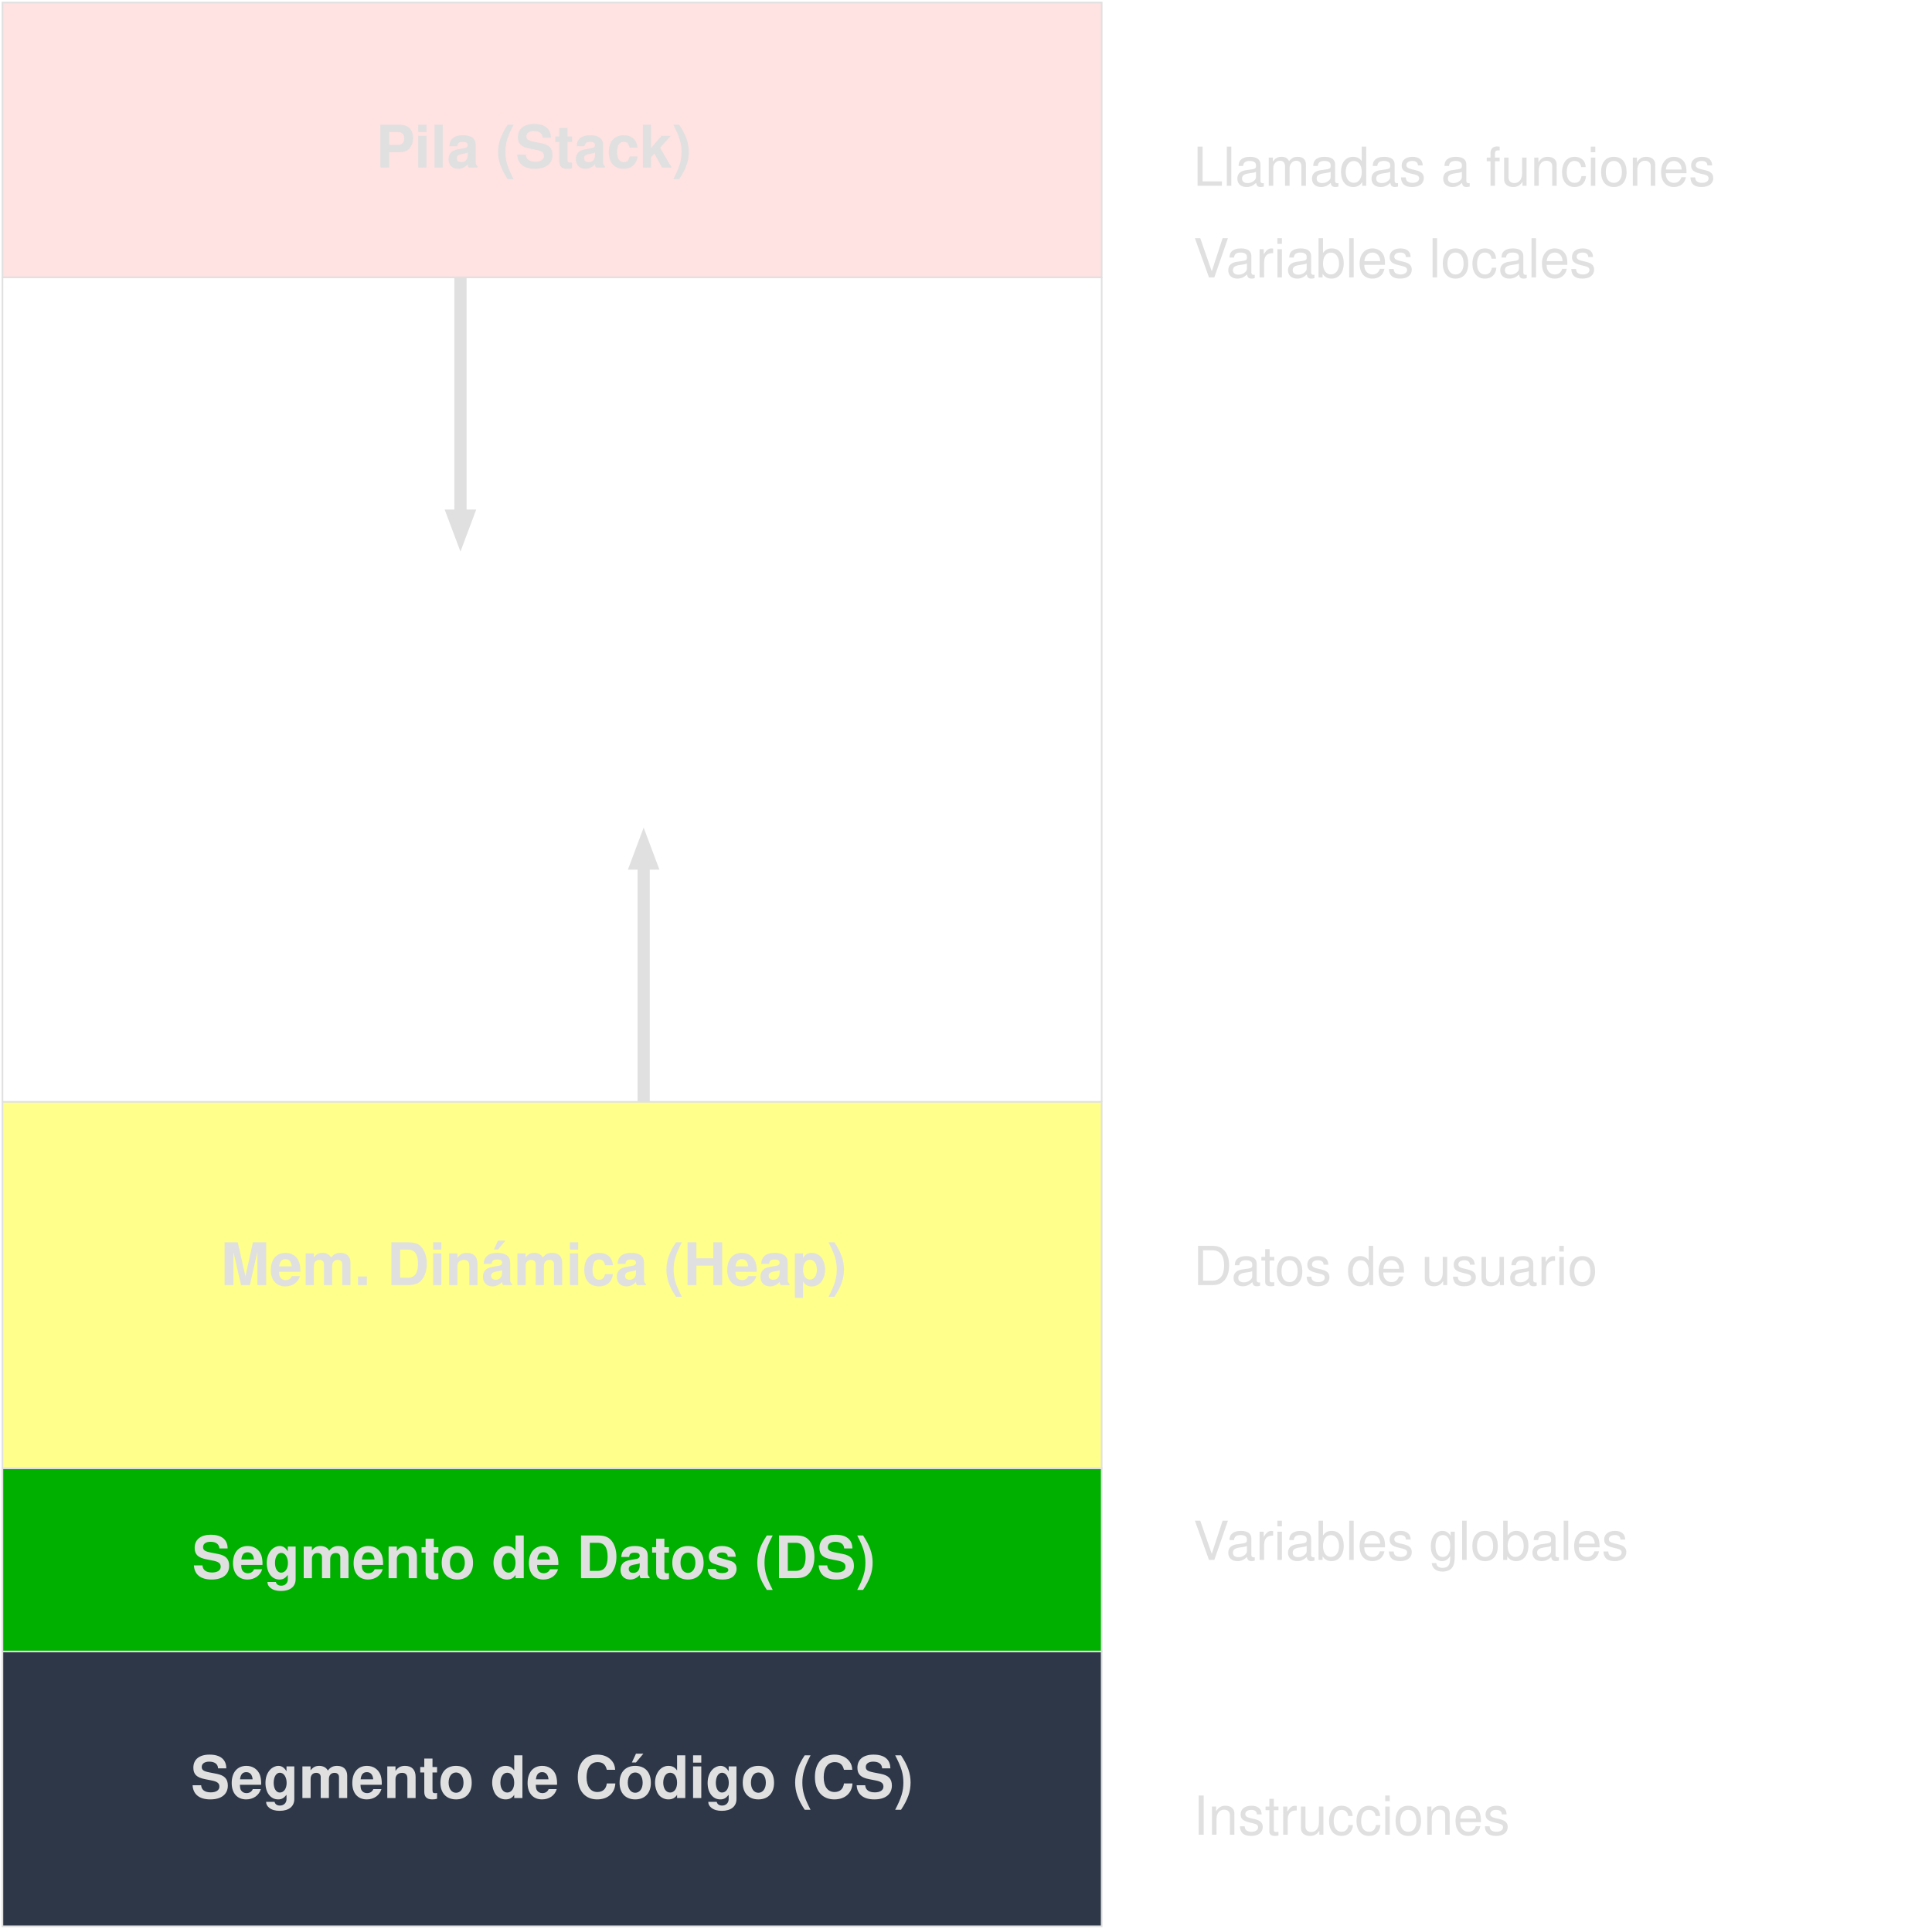
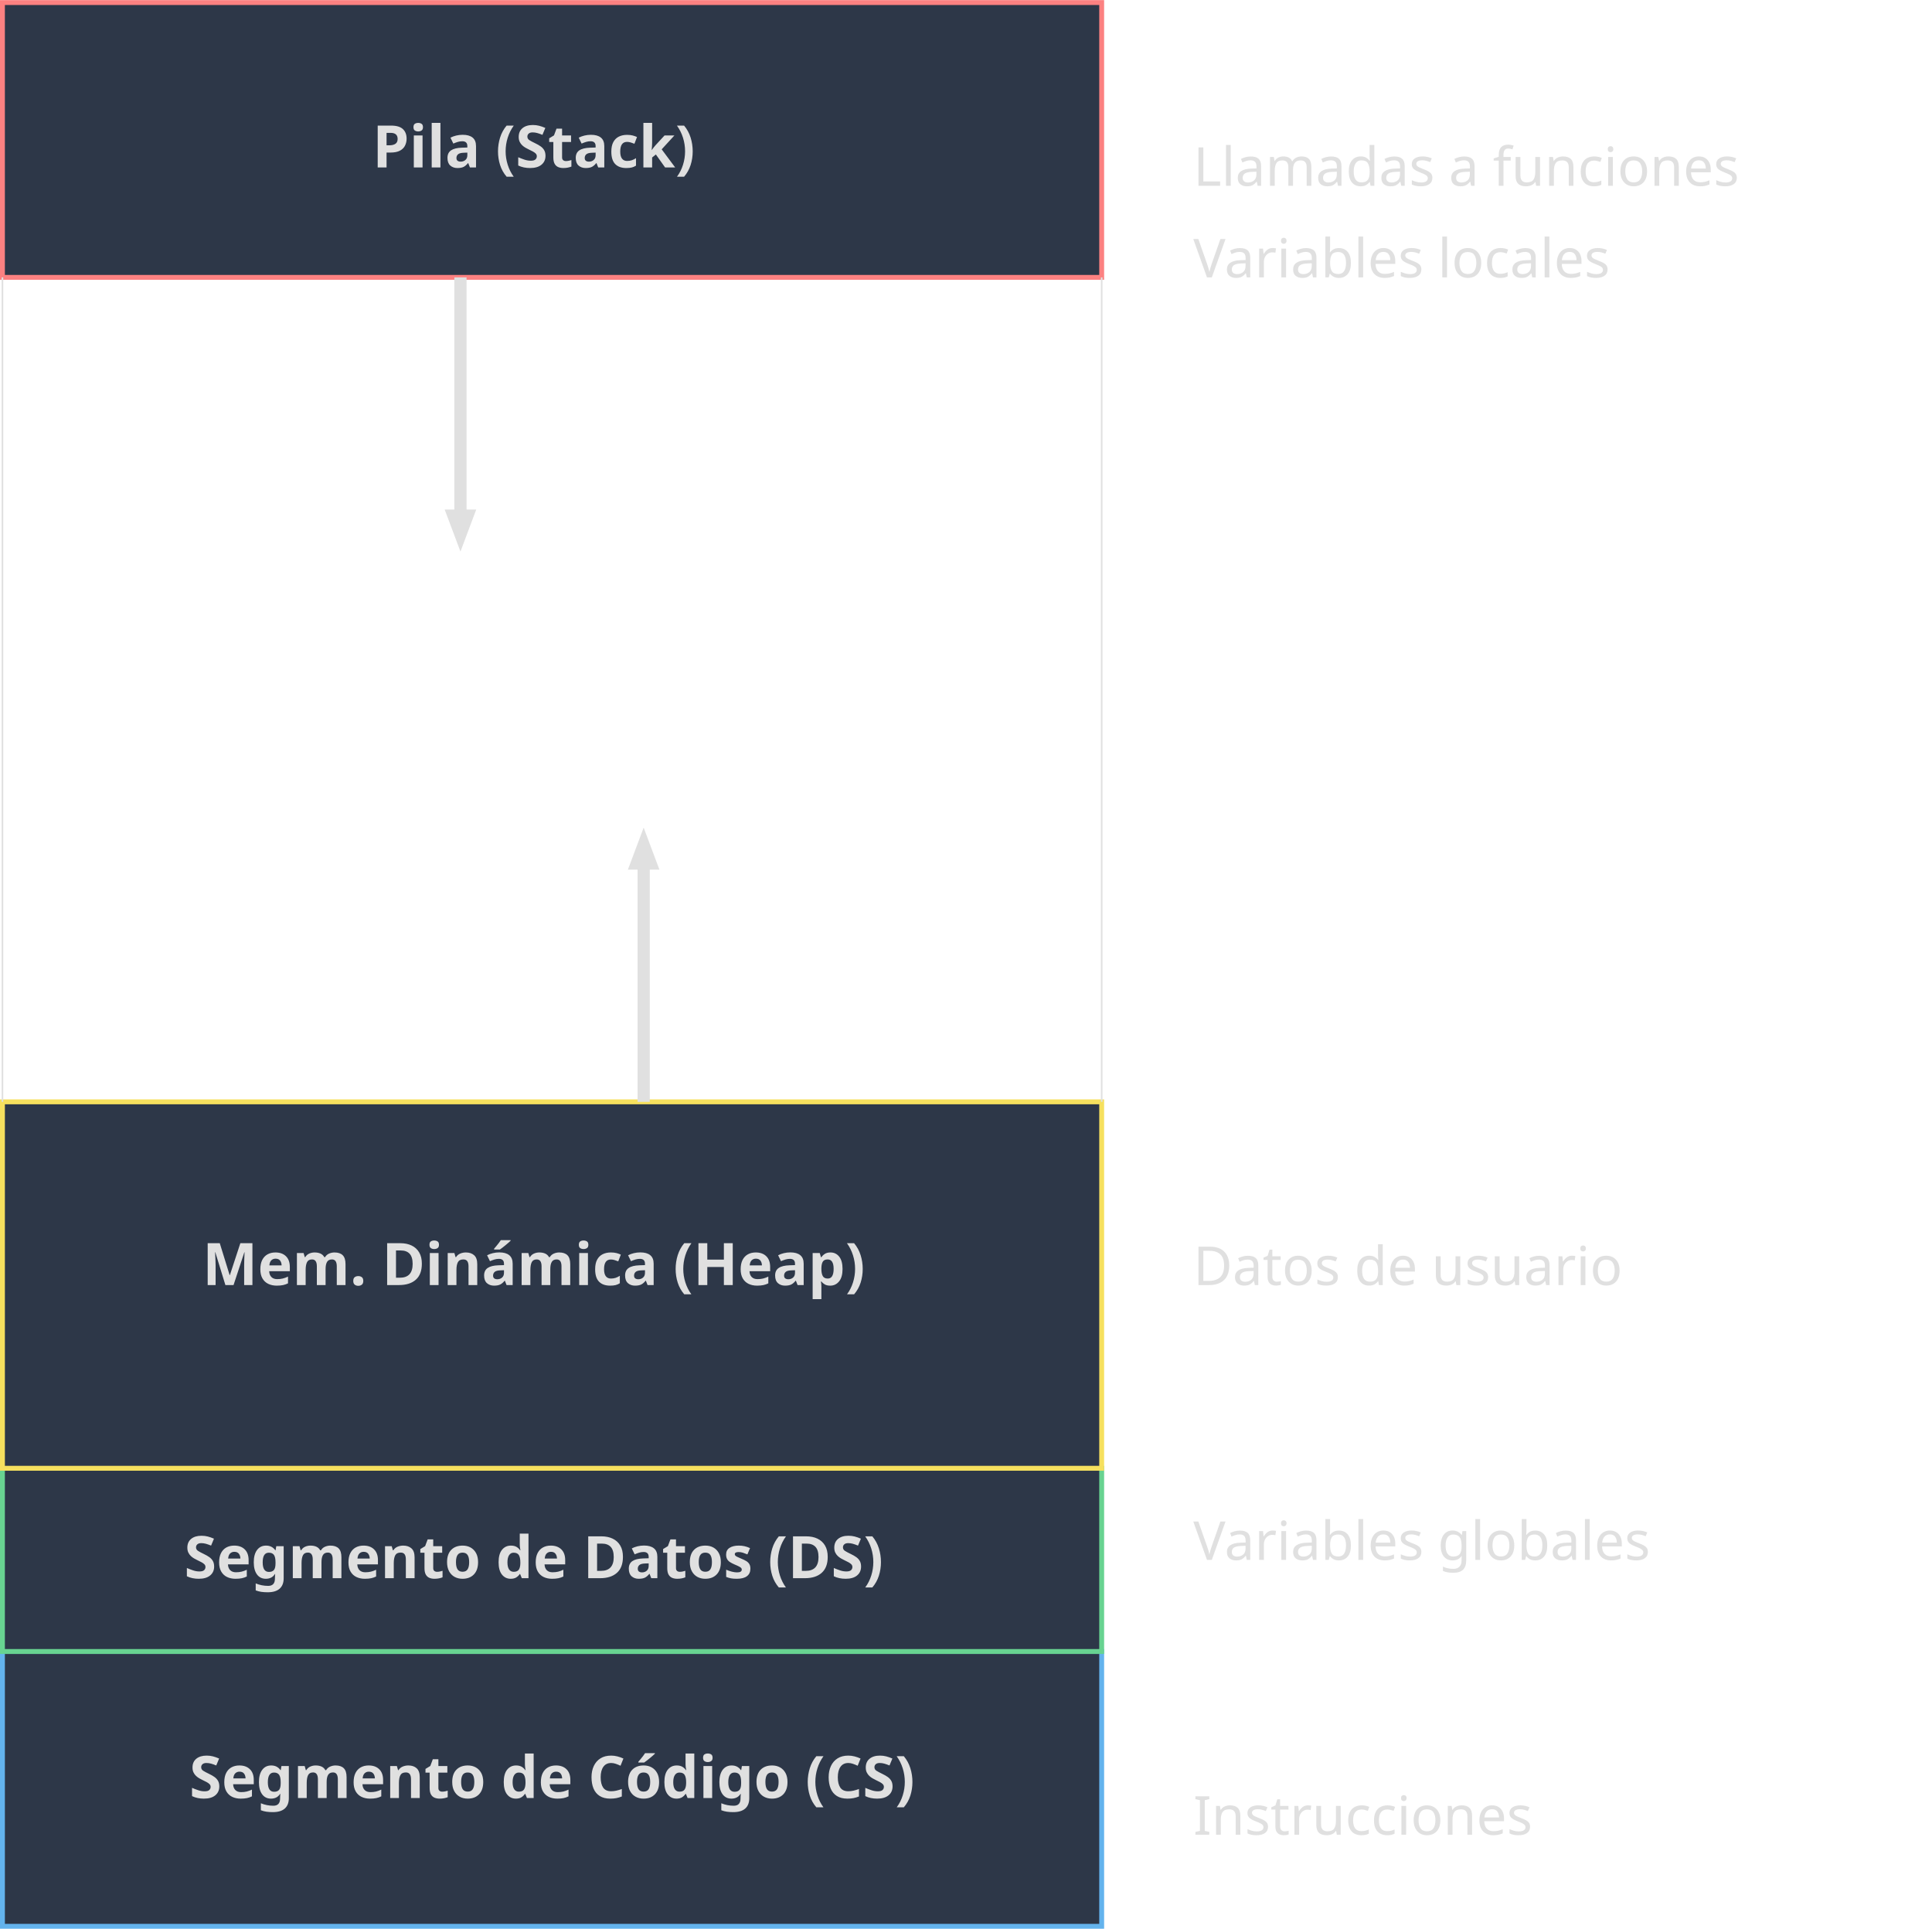
<svg xmlns="http://www.w3.org/2000/svg" width="598pt" height="597pt" viewBox="4038 -12 9491 9474">
  <g fill="none">
-     <rect x="4050" y="8100" width="5400" height="1350" fill="#2d3748" stroke="#e0e0e0" stroke-width="8px" />
-     <rect x="4050" y="7200" width="5400" height="900" fill="#00b000" stroke="#e0e0e0" stroke-width="8px" />
-     <rect x="4050" y="5400" width="5400" height="1800" fill="#ffff8c" stroke="#e0e0e0" stroke-width="8px" />
-     <rect x="4050" y="0" width="5400" height="1350" fill="#ffe2e2" stroke="#e0e0e0" stroke-width="8px" />
+     <rect x="4050" y="8100" width="5400" height="1350" fill="#2d3748" stroke="#63b3ed" stroke-width="24px" />
+     <rect x="4050" y="7200" width="5400" height="900" fill="#2d3748" stroke="#68d391" stroke-width="24px" />
+     <rect x="4050" y="5400" width="5400" height="1800" fill="#2d3748" stroke="#f6e05e" stroke-width="24px" />
+     <rect x="4050" y="0" width="5400" height="1350" fill="#2d3748" stroke="#fc8181" stroke-width="24px" />
    <defs>
      <clipPath id="cp0">
        <path clip-rule="evenodd" d="M 4038,-12 H 13529 V 9462 H 4038 z   M 6345,2513 6255,2513 6267,2733 6333,2733z" />
      </clipPath>
    </defs>
    <polyline points=" 6300,1350 6300,2700" clip-path="url(#cp0)" stroke="#e0e0e0" stroke-width="60px" />
    <polygon points=" 6255,2513 6300,2633 6345,2513 6255,2513" stroke="#e0e0e0" stroke-width="45px" stroke-miterlimit="8" fill="#e0e0e0" />
    <defs>
      <clipPath id="cp1">
        <path clip-rule="evenodd" d="M 4038,-12 H 13529 V 9462 H 4038 z   M 7155,4237 7245,4237 7233,4017 7167,4017z" />
      </clipPath>
    </defs>
    <polyline points=" 7200,5400 7200,4050" clip-path="url(#cp1)" stroke="#e0e0e0" stroke-width="60px" />
    <polygon points=" 7245,4237 7200,4117 7155,4237 7245,4237" stroke="#e0e0e0" stroke-width="45px" stroke-miterlimit="8" fill="#e0e0e0" />
    <polyline points=" 4050,1350 4050,5400" stroke="#e0e0e0" stroke-width="8px" />
    <polyline points=" 9450,1350 9450,5400" stroke="#e0e0e0" stroke-width="8px" />
-     <text xml:space="preserve" x="6660" y="810" fill="#e0e0e0" font-family="Helvetica" font-style="normal" font-weight="bold" font-size="288" text-anchor="middle">Pila (Stack)</text>
-     <text xml:space="preserve" x="6750" y="8820" fill="#e0e0e0" font-family="Helvetica" font-style="normal" font-weight="bold" font-size="288" text-anchor="middle">Segmento de Código (CS)</text>
-     <text xml:space="preserve" x="6660" y="6300" fill="#e0e0e0" font-family="Helvetica" font-style="normal" font-weight="bold" font-size="288" text-anchor="middle">Mem. Dinámica (Heap)</text>
-     <text xml:space="preserve" x="9900" y="7650" fill="#e0e0e0" font-family="Helvetica" font-style="normal" font-weight="normal" font-size="264" text-anchor="start">Variables globales</text>
-     <text xml:space="preserve" x="9900" y="6300" fill="#e0e0e0" font-family="Helvetica" font-style="normal" font-weight="normal" font-size="264" text-anchor="start">Datos de usuario</text>
-     <text xml:space="preserve" x="9900" y="1350" fill="#e0e0e0" font-family="Helvetica" font-style="normal" font-weight="normal" font-size="264" text-anchor="start">Variables locales</text>
-     <text xml:space="preserve" x="9900" y="9000" fill="#e0e0e0" font-family="Helvetica" font-style="normal" font-weight="normal" font-size="264" text-anchor="start">Instrucciones</text>
-     <text xml:space="preserve" x="9900" y="900" fill="#e0e0e0" font-family="Helvetica" font-style="normal" font-weight="normal" font-size="264" text-anchor="start">Llamadas a funciones</text>
-     <text xml:space="preserve" x="6660" y="7740" fill="#e0e0e0" font-family="Helvetica" font-style="normal" font-weight="bold" font-size="288" text-anchor="middle">Segmento de Datos (DS)</text>
+     <text xml:space="preserve" x="6660" y="810" fill="#e0e0e0" font-family="ui-sans-serif, system-ui, sans-serif" font-style="normal" font-weight="bold" font-size="288" text-anchor="middle">Pila (Stack)</text>
+     <text xml:space="preserve" x="6750" y="8820" fill="#e0e0e0" font-family="ui-sans-serif, system-ui, sans-serif" font-style="normal" font-weight="bold" font-size="288" text-anchor="middle">Segmento de Código (CS)</text>
+     <text xml:space="preserve" x="6660" y="6300" fill="#e0e0e0" font-family="ui-sans-serif, system-ui, sans-serif" font-style="normal" font-weight="bold" font-size="288" text-anchor="middle">Mem. Dinámica (Heap)</text>
+     <text xml:space="preserve" x="9900" y="7650" fill="#e0e0e0" font-family="ui-sans-serif, system-ui, sans-serif" font-style="normal" font-weight="normal" font-size="264" text-anchor="start">Variables globales</text>
+     <text xml:space="preserve" x="9900" y="6300" fill="#e0e0e0" font-family="ui-sans-serif, system-ui, sans-serif" font-style="normal" font-weight="normal" font-size="264" text-anchor="start">Datos de usuario</text>
+     <text xml:space="preserve" x="9900" y="1350" fill="#e0e0e0" font-family="ui-sans-serif, system-ui, sans-serif" font-style="normal" font-weight="normal" font-size="264" text-anchor="start">Variables locales</text>
+     <text xml:space="preserve" x="9900" y="9000" fill="#e0e0e0" font-family="ui-sans-serif, system-ui, sans-serif" font-style="normal" font-weight="normal" font-size="264" text-anchor="start">Instrucciones</text>
+     <text xml:space="preserve" x="9900" y="900" fill="#e0e0e0" font-family="ui-sans-serif, system-ui, sans-serif" font-style="normal" font-weight="normal" font-size="264" text-anchor="start">Llamadas a funciones</text>
+     <text xml:space="preserve" x="6660" y="7740" fill="#e0e0e0" font-family="ui-sans-serif, system-ui, sans-serif" font-style="normal" font-weight="bold" font-size="288" text-anchor="middle">Segmento de Datos (DS)</text>
  </g>
</svg>
